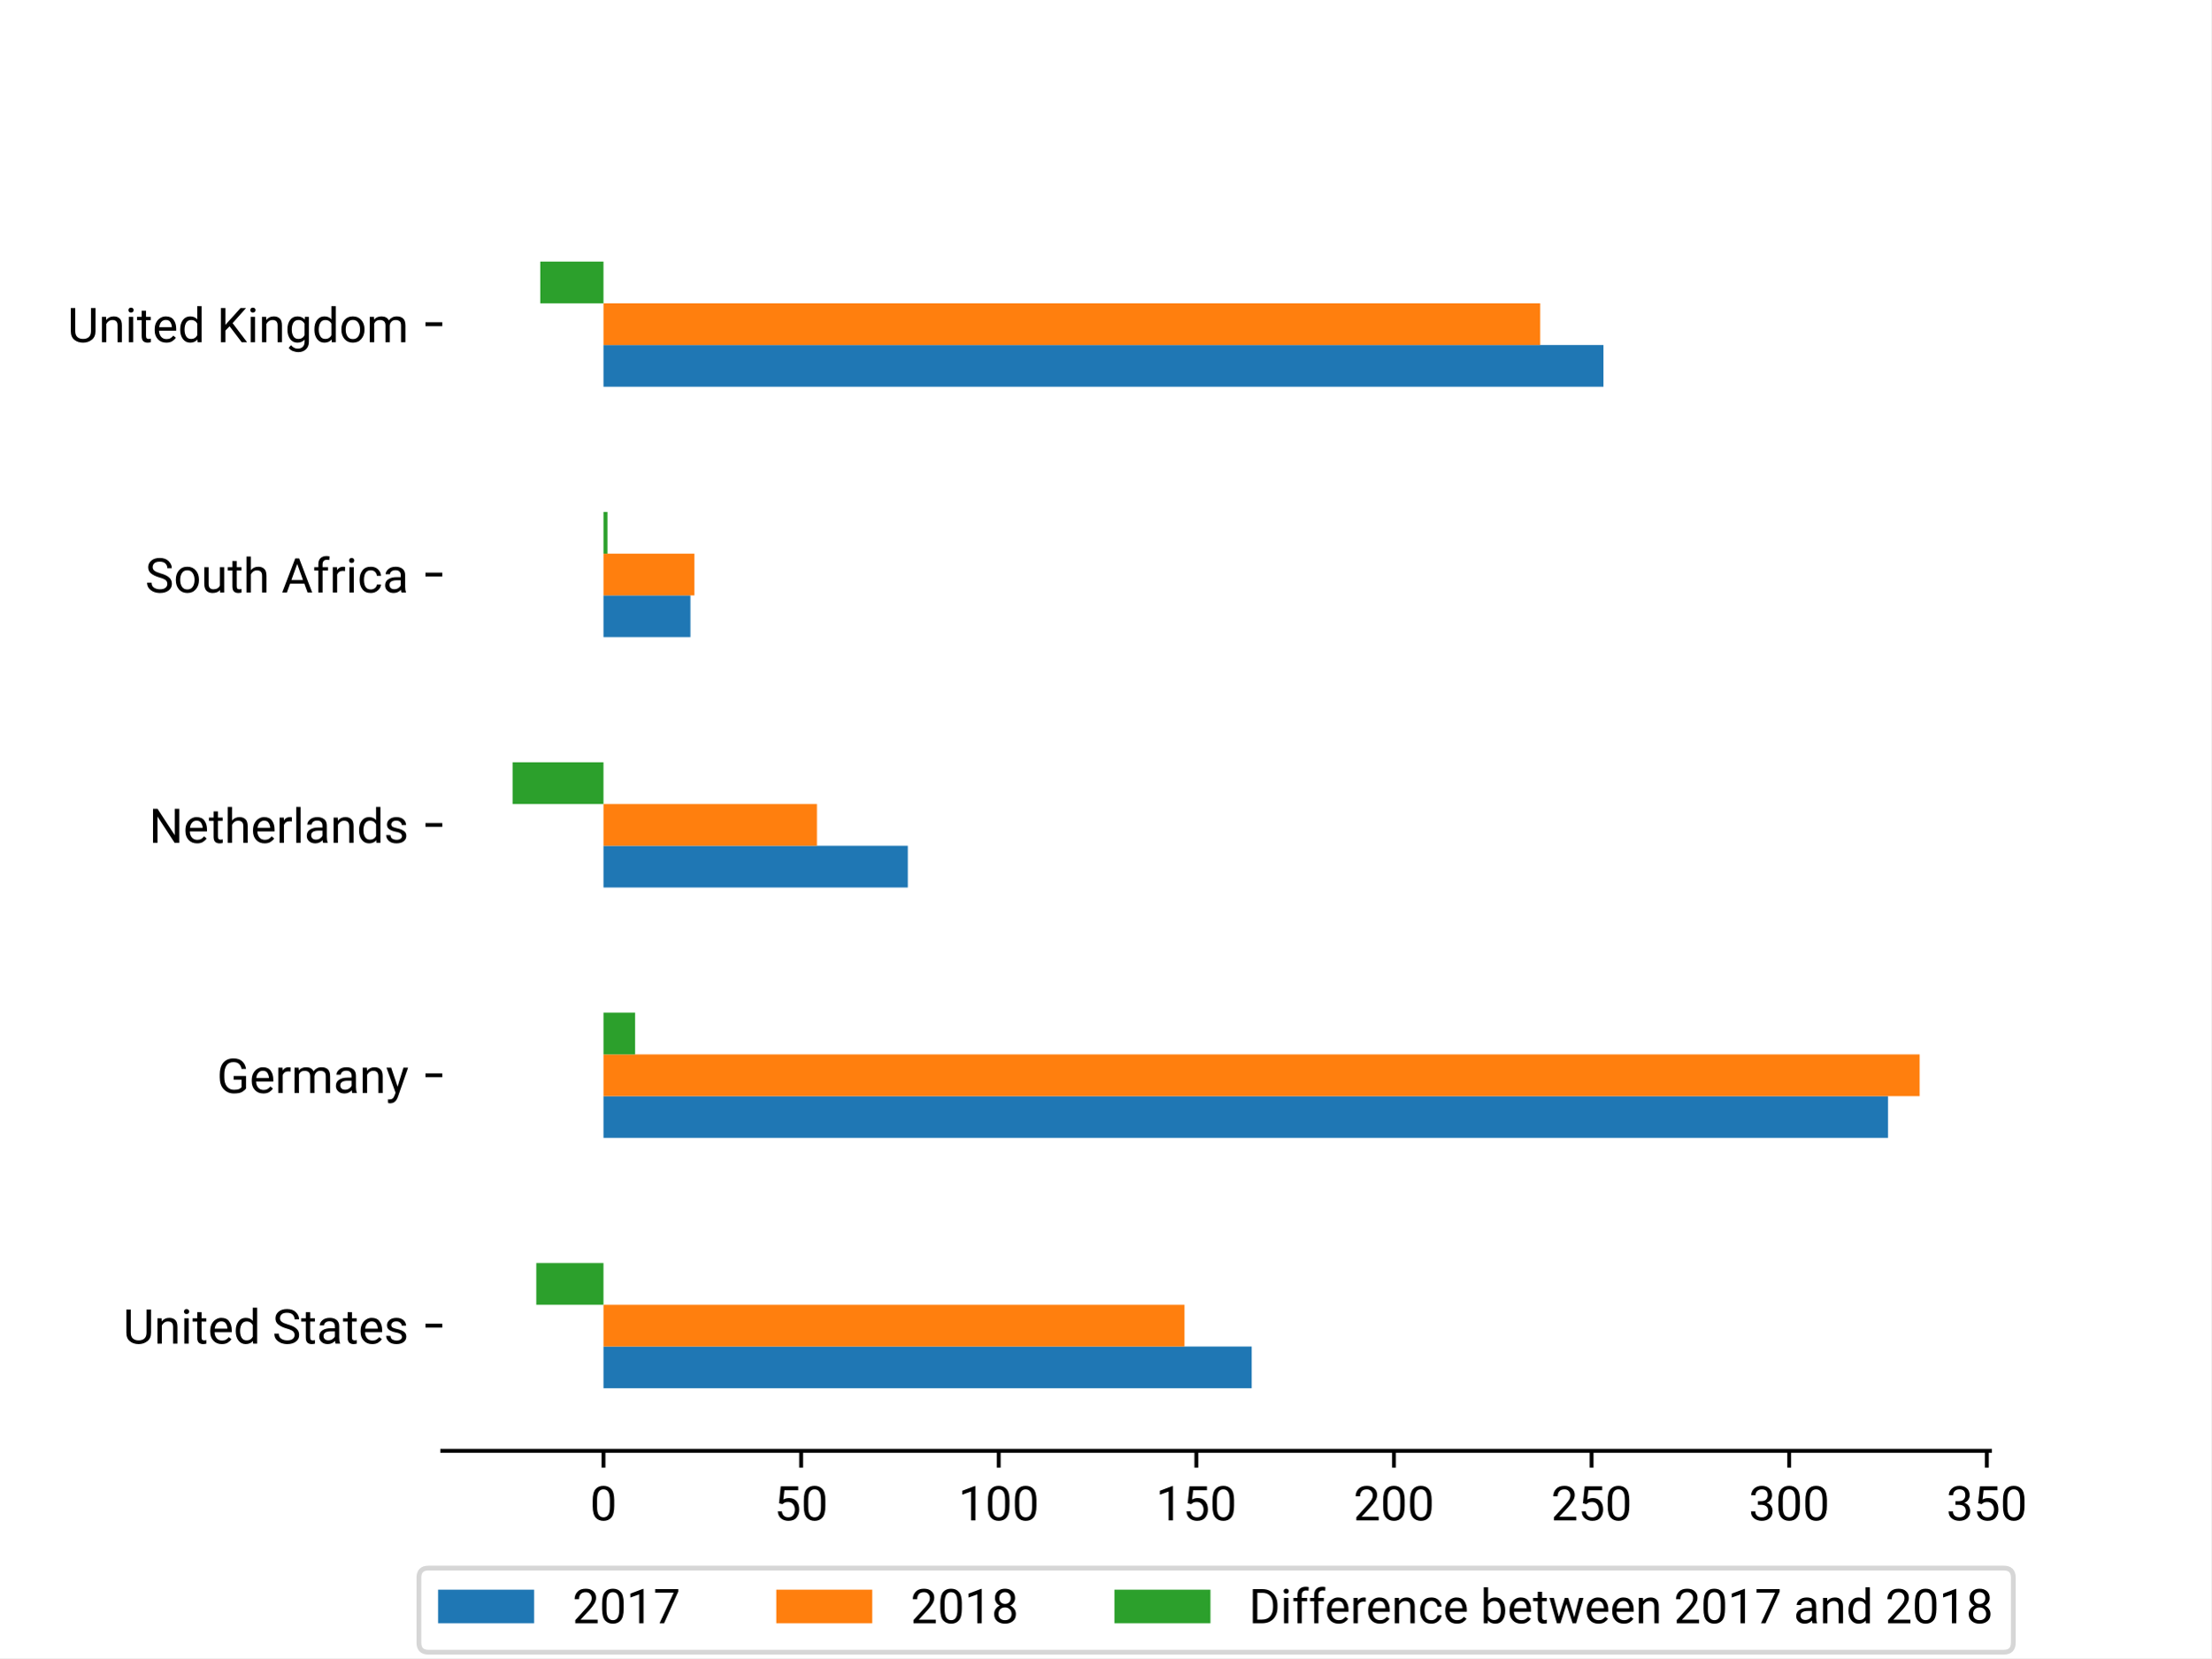
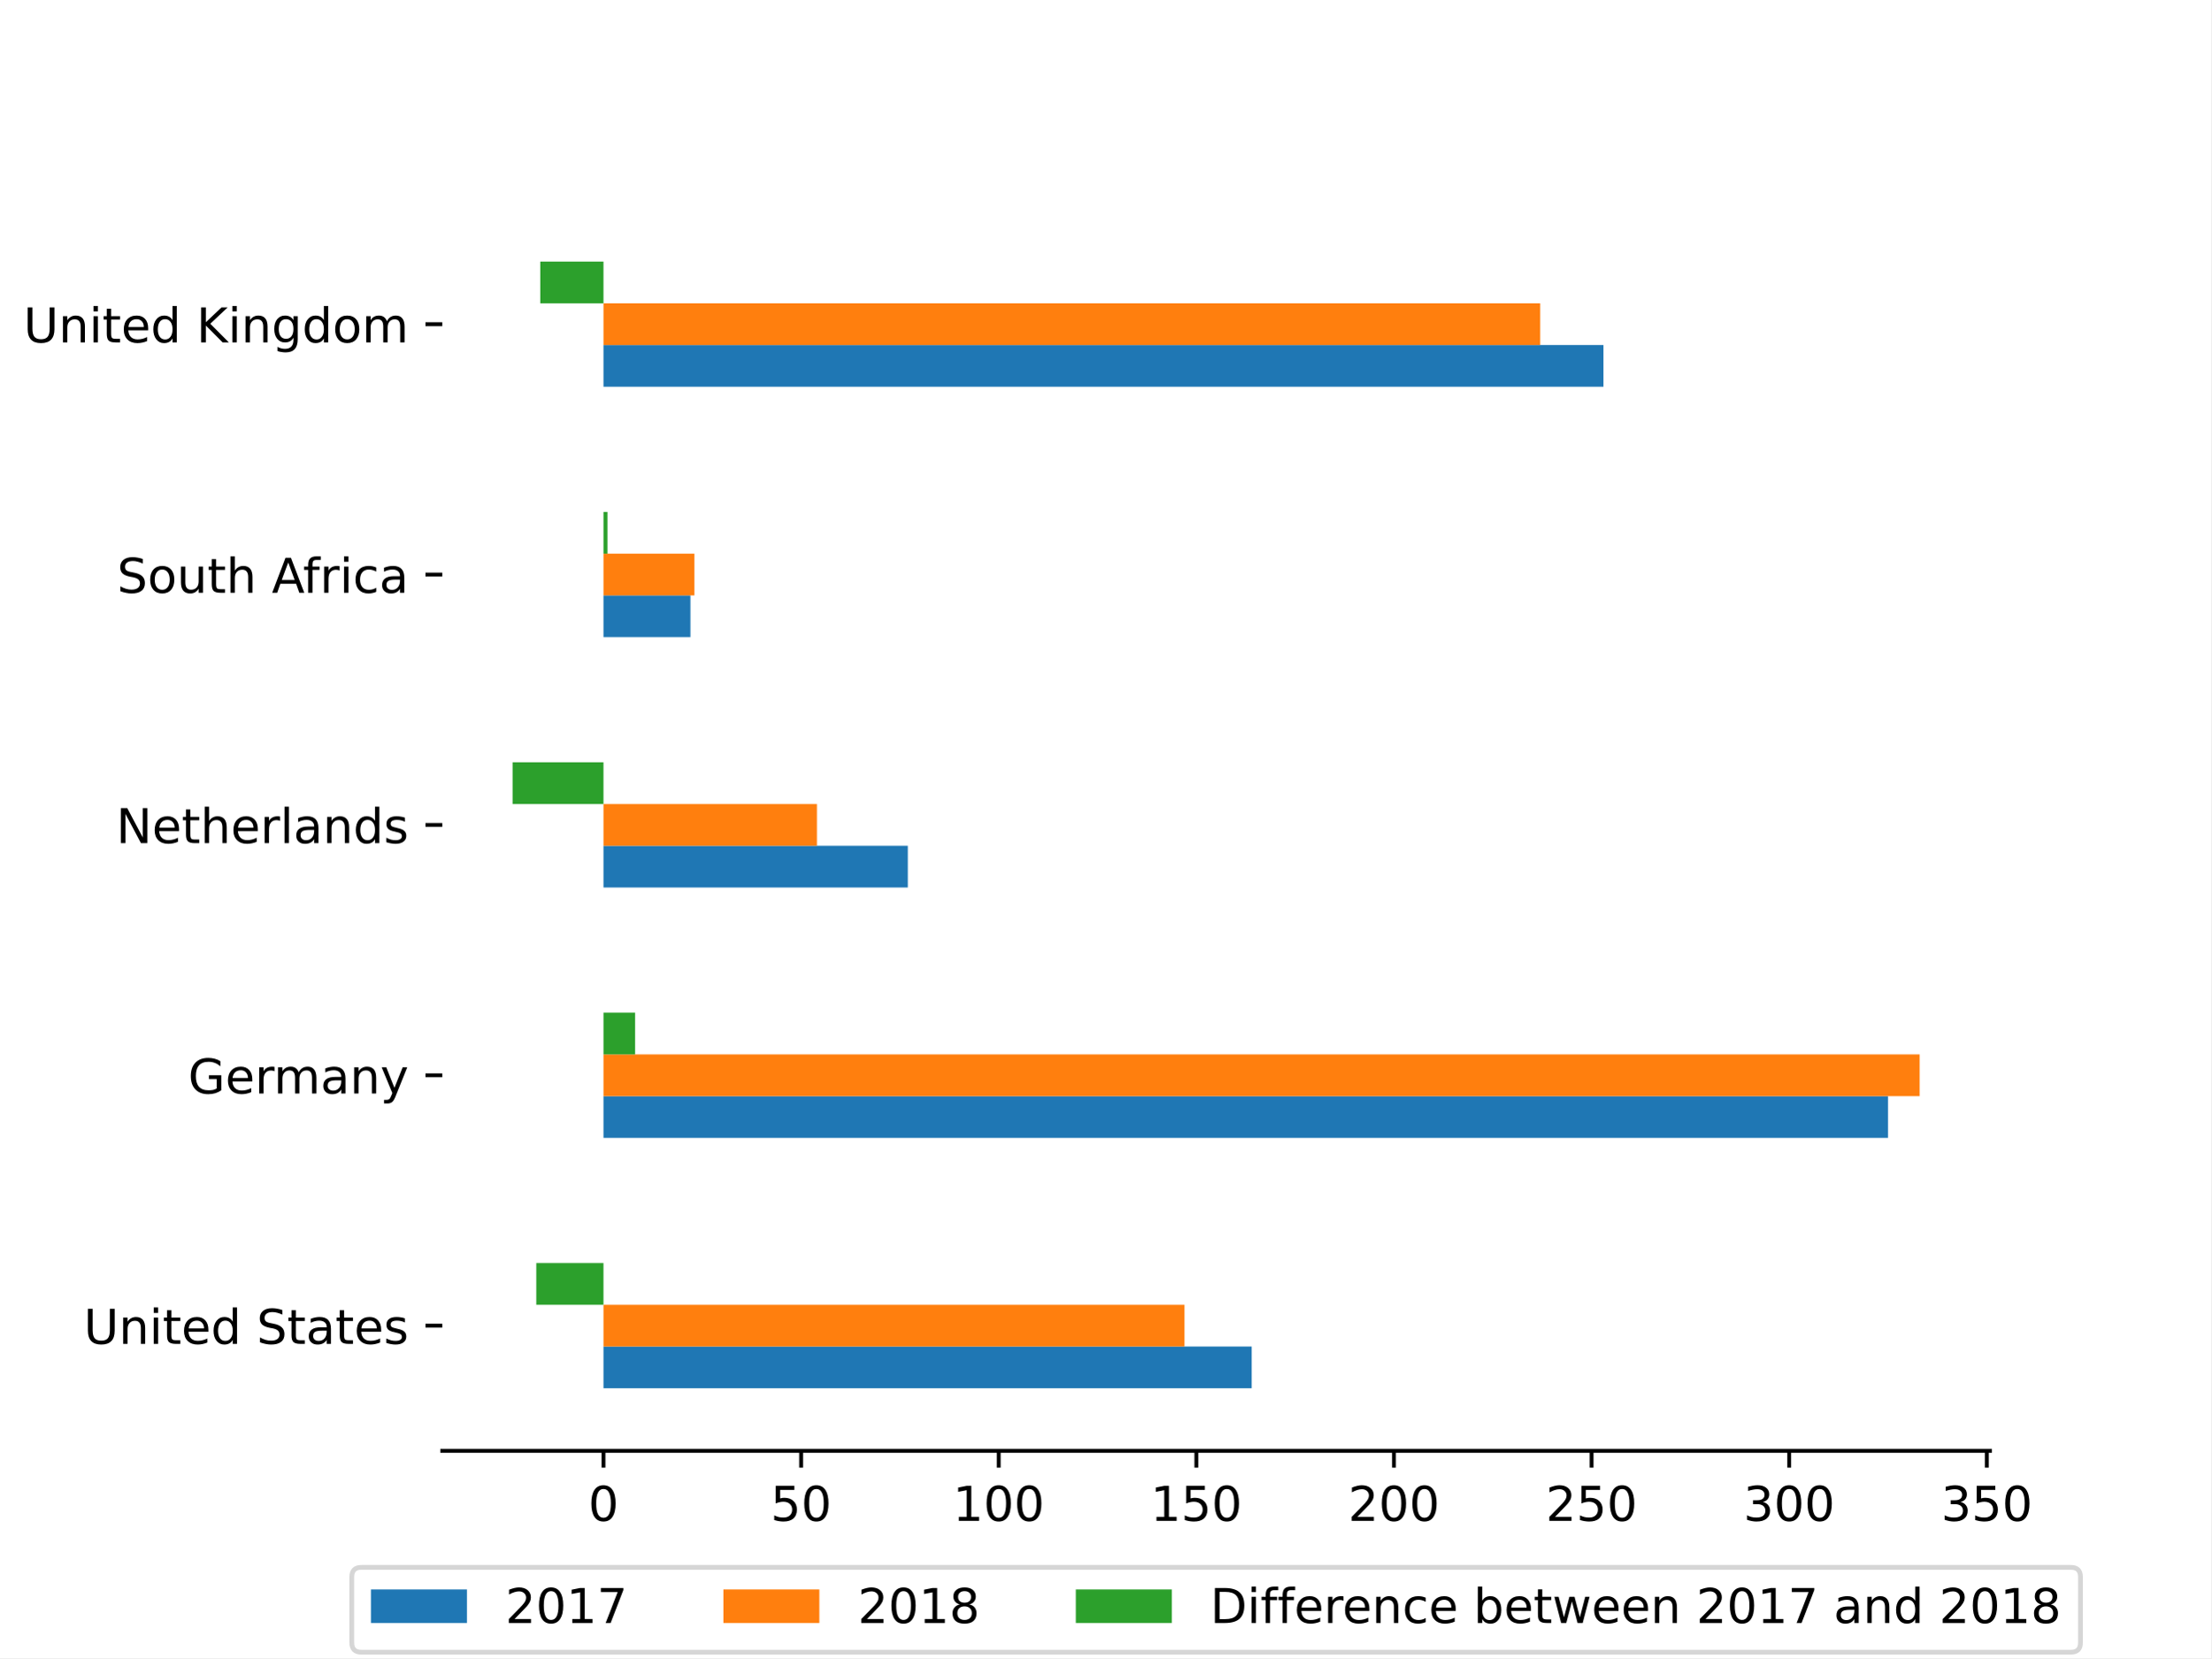
<svg xmlns="http://www.w3.org/2000/svg" xmlns:xlink="http://www.w3.org/1999/xlink" height="345.6pt" version="1.1" viewBox="0 0 460.8 345.6" width="460.8pt">
  <defs>
    <style type="text/css">*{stroke-linecap:butt;stroke-linejoin:round;}</style>
  </defs>
  <g id="figure_1">
    <g id="patch_1">
      <path d="M 0 345.6  L 460.8 345.6  L 460.8 0  L 0 0  z " style="fill:#ffffff;" />
    </g>
    <g id="axes_1">
      <g id="patch_2">
        <path d="M 92.16 302.4  L 414.72 302.4  L 414.72 41.472  L 92.16 41.472  z " style="fill:#ffffff;" />
      </g>
      <g id="patch_3">
-         <path clip-path="url(#p31a49bd5c9)" d="M 125.767 289.354  L 260.853 289.354  L 260.853 280.656  L 125.767 280.656  z " style="fill:#1f77b4;" />
+         <path clip-path="url(#pfa5665cc0e)" d="M 125.767 289.354  L 260.853 289.354  L 260.853 280.656  L 125.767 280.656  z " style="fill:#1f77b4;" />
      </g>
      <g id="patch_4">
-         <path clip-path="url(#p31a49bd5c9)" d="M 125.767 237.168  L 393.469 237.168  L 393.469 228.47  L 125.767 228.47  z " style="fill:#1f77b4;" />
+         <path clip-path="url(#pfa5665cc0e)" d="M 125.767 237.168  L 393.469 237.168  L 393.469 228.47  L 125.767 228.47  z " style="fill:#1f77b4;" />
      </g>
      <g id="patch_5">
-         <path clip-path="url(#p31a49bd5c9)" d="M 125.767 184.982  L 189.192 184.982  L 189.192 176.285  L 125.767 176.285  z " style="fill:#1f77b4;" />
+         <path clip-path="url(#pfa5665cc0e)" d="M 125.767 184.982  L 189.192 184.982  L 189.192 176.285  L 125.767 176.285  z " style="fill:#1f77b4;" />
      </g>
      <g id="patch_6">
-         <path clip-path="url(#p31a49bd5c9)" d="M 125.767 132.797  L 143.888 132.797  L 143.888 124.099  L 125.767 124.099  z " style="fill:#1f77b4;" />
+         <path clip-path="url(#pfa5665cc0e)" d="M 125.767 132.797  L 143.888 132.797  L 143.888 124.099  L 125.767 124.099  z " style="fill:#1f77b4;" />
      </g>
      <g id="patch_7">
-         <path clip-path="url(#p31a49bd5c9)" d="M 125.767 80.611  L 334.162 80.611  L 334.162 71.914  L 125.767 71.914  z " style="fill:#1f77b4;" />
+         <path clip-path="url(#pfa5665cc0e)" d="M 125.767 80.611  L 334.162 80.611  L 334.162 71.914  L 125.767 71.914  z " style="fill:#1f77b4;" />
      </g>
      <g id="patch_8">
-         <path clip-path="url(#p31a49bd5c9)" d="M 125.767 280.656  L 246.85 280.656  L 246.85 271.958  L 125.767 271.958  z " style="fill:#ff7f0e;" />
+         <path clip-path="url(#pfa5665cc0e)" d="M 125.767 280.656  L 246.85 280.656  L 246.85 271.958  L 125.767 271.958  z " style="fill:#ff7f0e;" />
      </g>
      <g id="patch_9">
-         <path clip-path="url(#p31a49bd5c9)" d="M 125.767 228.47  L 400.058 228.47  L 400.058 219.773  L 125.767 219.773  z " style="fill:#ff7f0e;" />
+         <path clip-path="url(#pfa5665cc0e)" d="M 125.767 228.47  L 400.058 228.47  L 400.058 219.773  L 125.767 219.773  z " style="fill:#ff7f0e;" />
      </g>
      <g id="patch_10">
-         <path clip-path="url(#p31a49bd5c9)" d="M 125.767 176.285  L 170.247 176.285  L 170.247 167.587  L 125.767 167.587  z " style="fill:#ff7f0e;" />
+         <path clip-path="url(#pfa5665cc0e)" d="M 125.767 176.285  L 170.247 176.285  L 170.247 167.587  L 125.767 167.587  z " style="fill:#ff7f0e;" />
      </g>
      <g id="patch_11">
-         <path clip-path="url(#p31a49bd5c9)" d="M 125.767 124.099  L 144.712 124.099  L 144.712 115.402  L 125.767 115.402  z " style="fill:#ff7f0e;" />
+         <path clip-path="url(#pfa5665cc0e)" d="M 125.767 124.099  L 144.712 124.099  L 144.712 115.402  L 125.767 115.402  z " style="fill:#ff7f0e;" />
      </g>
      <g id="patch_12">
-         <path clip-path="url(#p31a49bd5c9)" d="M 125.767 71.914  L 320.983 71.914  L 320.983 63.216  L 125.767 63.216  z " style="fill:#ff7f0e;" />
+         <path clip-path="url(#pfa5665cc0e)" d="M 125.767 71.914  L 320.983 71.914  L 320.983 63.216  L 125.767 63.216  z " style="fill:#ff7f0e;" />
      </g>
      <g id="patch_13">
-         <path clip-path="url(#p31a49bd5c9)" d="M 125.767 271.958  L 111.764 271.958  L 111.764 263.261  L 125.767 263.261  z " style="fill:#2ca02c;" />
+         <path clip-path="url(#pfa5665cc0e)" d="M 125.767 271.958  L 111.764 271.958  L 111.764 263.261  L 125.767 263.261  z " style="fill:#2ca02c;" />
      </g>
      <g id="patch_14">
-         <path clip-path="url(#p31a49bd5c9)" d="M 125.767 219.773  L 132.356 219.773  L 132.356 211.075  L 125.767 211.075  z " style="fill:#2ca02c;" />
+         <path clip-path="url(#pfa5665cc0e)" d="M 125.767 219.773  L 132.356 219.773  L 132.356 211.075  L 125.767 211.075  z " style="fill:#2ca02c;" />
      </g>
      <g id="patch_15">
-         <path clip-path="url(#p31a49bd5c9)" d="M 125.767 167.587  L 106.822 167.587  L 106.822 158.89  L 125.767 158.89  z " style="fill:#2ca02c;" />
+         <path clip-path="url(#pfa5665cc0e)" d="M 125.767 167.587  L 106.822 167.587  L 106.822 158.89  L 125.767 158.89  z " style="fill:#2ca02c;" />
      </g>
      <g id="patch_16">
-         <path clip-path="url(#p31a49bd5c9)" d="M 125.767 115.402  L 126.591 115.402  L 126.591 106.704  L 125.767 106.704  z " style="fill:#2ca02c;" />
+         <path clip-path="url(#pfa5665cc0e)" d="M 125.767 115.402  L 126.591 115.402  L 126.591 106.704  L 125.767 106.704  z " style="fill:#2ca02c;" />
      </g>
      <g id="patch_17">
-         <path clip-path="url(#p31a49bd5c9)" d="M 125.767 63.216  L 112.588 63.216  L 112.588 54.518  L 125.767 54.518  z " style="fill:#2ca02c;" />
+         <path clip-path="url(#pfa5665cc0e)" d="M 125.767 63.216  L 112.588 63.216  L 112.588 54.518  L 125.767 54.518  z " style="fill:#2ca02c;" />
      </g>
      <g id="matplotlib.axis_1">
        <g id="xtick_1">
          <g id="line2d_1">
            <defs>
-               <path d="M 0 0  L 0 3.5  " id="m4874c40c5e" style="stroke:#000000;stroke-width:0.8;" />
+               <path d="M 0 0  L 0 3.5  " id="mc3a356a46d" style="stroke:#000000;stroke-width:0.8;" />
            </defs>
            <g>
-               <use style="stroke:#000000;stroke-width:0.8;" x="125.767" xlink:href="#m4874c40c5e" y="302.4" />
+               <use style="stroke:#000000;stroke-width:0.8;" x="125.767" xlink:href="#mc3a356a46d" y="302.4" />
            </g>
          </g>
          <g id="text_1">
-             <text style="font-family:Roboto;font-size:10px;font-stretch:normal;font-style:normal;font-weight:normal;text-anchor:middle;" transform="rotate(-0, 125.7669, 316.9)" x="125.767" y="316.9">0</text>
+             <text style="font-family:DejaVu Sans;font-size:10px;font-stretch:normal;font-style:normal;font-weight:normal;text-anchor:middle;" transform="rotate(-0, 125.7669, 316.9984)" x="125.767" y="316.998">0</text>
          </g>
        </g>
        <g id="xtick_2">
          <g id="line2d_2">
            <g>
-               <use style="stroke:#000000;stroke-width:0.8;" x="166.952" xlink:href="#m4874c40c5e" y="302.4" />
+               <use style="stroke:#000000;stroke-width:0.8;" x="166.952" xlink:href="#mc3a356a46d" y="302.4" />
            </g>
          </g>
          <g id="text_2">
-             <text style="font-family:Roboto;font-size:10px;font-stretch:normal;font-style:normal;font-weight:normal;text-anchor:middle;" transform="rotate(-0, 166.9517, 316.9)" x="166.952" y="316.9">50</text>
+             <text style="font-family:DejaVu Sans;font-size:10px;font-stretch:normal;font-style:normal;font-weight:normal;text-anchor:middle;" transform="rotate(-0, 166.9517, 316.9984)" x="166.952" y="316.998">50</text>
          </g>
        </g>
        <g id="xtick_3">
          <g id="line2d_3">
            <g>
-               <use style="stroke:#000000;stroke-width:0.8;" x="208.137" xlink:href="#m4874c40c5e" y="302.4" />
+               <use style="stroke:#000000;stroke-width:0.8;" x="208.137" xlink:href="#mc3a356a46d" y="302.4" />
            </g>
          </g>
          <g id="text_3">
-             <text style="font-family:Roboto;font-size:10px;font-stretch:normal;font-style:normal;font-weight:normal;text-anchor:middle;" transform="rotate(-0, 208.1366, 316.9)" x="208.137" y="316.9">100</text>
+             <text style="font-family:DejaVu Sans;font-size:10px;font-stretch:normal;font-style:normal;font-weight:normal;text-anchor:middle;" transform="rotate(-0, 208.1366, 316.9984)" x="208.137" y="316.998">100</text>
          </g>
        </g>
        <g id="xtick_4">
          <g id="line2d_4">
            <g>
-               <use style="stroke:#000000;stroke-width:0.8;" x="249.322" xlink:href="#m4874c40c5e" y="302.4" />
+               <use style="stroke:#000000;stroke-width:0.8;" x="249.322" xlink:href="#mc3a356a46d" y="302.4" />
            </g>
          </g>
          <g id="text_4">
-             <text style="font-family:Roboto;font-size:10px;font-stretch:normal;font-style:normal;font-weight:normal;text-anchor:middle;" transform="rotate(-0, 249.3215, 316.9)" x="249.322" y="316.9">150</text>
+             <text style="font-family:DejaVu Sans;font-size:10px;font-stretch:normal;font-style:normal;font-weight:normal;text-anchor:middle;" transform="rotate(-0, 249.3215, 316.9984)" x="249.322" y="316.998">150</text>
          </g>
        </g>
        <g id="xtick_5">
          <g id="line2d_5">
            <g>
-               <use style="stroke:#000000;stroke-width:0.8;" x="290.506" xlink:href="#m4874c40c5e" y="302.4" />
+               <use style="stroke:#000000;stroke-width:0.8;" x="290.506" xlink:href="#mc3a356a46d" y="302.4" />
            </g>
          </g>
          <g id="text_5">
-             <text style="font-family:Roboto;font-size:10px;font-stretch:normal;font-style:normal;font-weight:normal;text-anchor:middle;" transform="rotate(-0, 290.5064, 316.9)" x="290.506" y="316.9">200</text>
+             <text style="font-family:DejaVu Sans;font-size:10px;font-stretch:normal;font-style:normal;font-weight:normal;text-anchor:middle;" transform="rotate(-0, 290.5064, 316.9984)" x="290.506" y="316.998">200</text>
          </g>
        </g>
        <g id="xtick_6">
          <g id="line2d_6">
            <g>
-               <use style="stroke:#000000;stroke-width:0.8;" x="331.691" xlink:href="#m4874c40c5e" y="302.4" />
+               <use style="stroke:#000000;stroke-width:0.8;" x="331.691" xlink:href="#mc3a356a46d" y="302.4" />
            </g>
          </g>
          <g id="text_6">
-             <text style="font-family:Roboto;font-size:10px;font-stretch:normal;font-style:normal;font-weight:normal;text-anchor:middle;" transform="rotate(-0, 331.6913, 316.9)" x="331.691" y="316.9">250</text>
+             <text style="font-family:DejaVu Sans;font-size:10px;font-stretch:normal;font-style:normal;font-weight:normal;text-anchor:middle;" transform="rotate(-0, 331.6913, 316.9984)" x="331.691" y="316.998">250</text>
          </g>
        </g>
        <g id="xtick_7">
          <g id="line2d_7">
            <g>
-               <use style="stroke:#000000;stroke-width:0.8;" x="372.876" xlink:href="#m4874c40c5e" y="302.4" />
+               <use style="stroke:#000000;stroke-width:0.8;" x="372.876" xlink:href="#mc3a356a46d" y="302.4" />
            </g>
          </g>
          <g id="text_7">
-             <text style="font-family:Roboto;font-size:10px;font-stretch:normal;font-style:normal;font-weight:normal;text-anchor:middle;" transform="rotate(-0, 372.8762, 316.9)" x="372.876" y="316.9">300</text>
+             <text style="font-family:DejaVu Sans;font-size:10px;font-stretch:normal;font-style:normal;font-weight:normal;text-anchor:middle;" transform="rotate(-0, 372.8762, 316.9984)" x="372.876" y="316.998">300</text>
          </g>
        </g>
        <g id="xtick_8">
          <g id="line2d_8">
            <g>
-               <use style="stroke:#000000;stroke-width:0.8;" x="414.061" xlink:href="#m4874c40c5e" y="302.4" />
+               <use style="stroke:#000000;stroke-width:0.8;" x="414.061" xlink:href="#mc3a356a46d" y="302.4" />
            </g>
          </g>
          <g id="text_8">
-             <text style="font-family:Roboto;font-size:10px;font-stretch:normal;font-style:normal;font-weight:normal;text-anchor:middle;" transform="rotate(-0, 414.061, 316.9)" x="414.061" y="316.9">350</text>
+             <text style="font-family:DejaVu Sans;font-size:10px;font-stretch:normal;font-style:normal;font-weight:normal;text-anchor:middle;" transform="rotate(-0, 414.061, 316.9984)" x="414.061" y="316.998">350</text>
          </g>
        </g>
      </g>
      <g id="matplotlib.axis_2">
        <g id="ytick_1">
          <g id="line2d_9">
            <defs>
-               <path d="M 0 0  L -3.5 0  " id="m4003520e66" style="stroke:#000000;stroke-width:0.8;" />
+               <path d="M 0 0  L -3.5 0  " id="m82278324de" style="stroke:#000000;stroke-width:0.8;" />
            </defs>
            <g>
-               <use style="stroke:#000000;stroke-width:0.8;" x="92.16" xlink:href="#m4003520e66" y="276.307" />
+               <use style="stroke:#000000;stroke-width:0.8;" x="92.16" xlink:href="#m82278324de" y="276.307" />
            </g>
          </g>
          <g id="text_9">
-             <text style="font-family:Roboto;font-size:10px;font-stretch:normal;font-style:normal;font-weight:normal;text-anchor:end;" transform="rotate(-0, 85.16, 280.0572)" x="85.16" y="280.057">United States</text>
+             <text style="font-family:DejaVu Sans;font-size:10px;font-stretch:normal;font-style:normal;font-weight:normal;text-anchor:end;" transform="rotate(-0, 85.16, 280.1064)" x="85.16" y="280.106">United States</text>
          </g>
        </g>
        <g id="ytick_2">
          <g id="line2d_10">
            <g>
-               <use style="stroke:#000000;stroke-width:0.8;" x="92.16" xlink:href="#m4003520e66" y="224.122" />
+               <use style="stroke:#000000;stroke-width:0.8;" x="92.16" xlink:href="#m82278324de" y="224.122" />
            </g>
          </g>
          <g id="text_10">
-             <text style="font-family:Roboto;font-size:10px;font-stretch:normal;font-style:normal;font-weight:normal;text-anchor:end;" transform="rotate(-0, 85.16, 227.82)" x="85.16" y="227.82">Germany</text>
+             <text style="font-family:DejaVu Sans;font-size:10px;font-stretch:normal;font-style:normal;font-weight:normal;text-anchor:end;" transform="rotate(-0, 85.16, 227.9208)" x="85.16" y="227.921">Germany</text>
          </g>
        </g>
        <g id="ytick_3">
          <g id="line2d_11">
            <g>
-               <use style="stroke:#000000;stroke-width:0.8;" x="92.16" xlink:href="#m4003520e66" y="171.936" />
+               <use style="stroke:#000000;stroke-width:0.8;" x="92.16" xlink:href="#m82278324de" y="171.936" />
            </g>
          </g>
          <g id="text_11">
-             <text style="font-family:Roboto;font-size:10px;font-stretch:normal;font-style:normal;font-weight:normal;text-anchor:end;" transform="rotate(-0, 85.16, 175.686)" x="85.16" y="175.686">Netherlands</text>
+             <text style="font-family:DejaVu Sans;font-size:10px;font-stretch:normal;font-style:normal;font-weight:normal;text-anchor:end;" transform="rotate(-0, 85.16, 175.7352)" x="85.16" y="175.735">Netherlands</text>
          </g>
        </g>
        <g id="ytick_4">
          <g id="line2d_12">
            <g>
-               <use style="stroke:#000000;stroke-width:0.8;" x="92.16" xlink:href="#m4003520e66" y="119.75" />
+               <use style="stroke:#000000;stroke-width:0.8;" x="92.16" xlink:href="#m82278324de" y="119.75" />
            </g>
          </g>
          <g id="text_12">
-             <text style="font-family:Roboto;font-size:10px;font-stretch:normal;font-style:normal;font-weight:normal;text-anchor:end;" transform="rotate(-0, 85.16, 123.5004)" x="85.16" y="123.5">South Africa</text>
+             <text style="font-family:DejaVu Sans;font-size:10px;font-stretch:normal;font-style:normal;font-weight:normal;text-anchor:end;" transform="rotate(-0, 85.16, 123.5496)" x="85.16" y="123.55">South Africa</text>
          </g>
        </g>
        <g id="ytick_5">
          <g id="line2d_13">
            <g>
-               <use style="stroke:#000000;stroke-width:0.8;" x="92.16" xlink:href="#m4003520e66" y="67.565" />
+               <use style="stroke:#000000;stroke-width:0.8;" x="92.16" xlink:href="#m82278324de" y="67.565" />
            </g>
          </g>
          <g id="text_13">
-             <text style="font-family:Roboto;font-size:10px;font-stretch:normal;font-style:normal;font-weight:normal;text-anchor:end;" transform="rotate(-0, 85.16, 71.3148)" x="85.16" y="71.315">United Kingdom</text>
+             <text style="font-family:DejaVu Sans;font-size:10px;font-stretch:normal;font-style:normal;font-weight:normal;text-anchor:end;" transform="rotate(-0, 85.16, 71.36402)" x="85.16" y="71.364">United Kingdom</text>
          </g>
        </g>
      </g>
      <g id="patch_18">
        <path d="M 92.16 302.4  L 414.72 302.4  " style="fill:none;stroke:#000000;stroke-linecap:square;stroke-linejoin:miter;stroke-width:0.8;" />
      </g>
      <g id="legend_1">
        <g id="patch_19">
-           <path d="M 89.298 344.367  L 417.582 344.367  Q 419.582 344.367 419.582 342.367  L 419.582 328.836  Q 419.582 326.836 417.582 326.836  L 89.298 326.836  Q 87.298 326.836 87.298 328.836  L 87.298 342.367  Q 87.298 344.367 89.298 344.367  z " style="fill:#ffffff;opacity:0.8;stroke:#cccccc;stroke-linejoin:miter;" />
+           <path d="M 75.305 344.367  L 431.575 344.367  Q 433.575 344.367 433.575 342.367  L 433.575 328.689  Q 433.575 326.689 431.575 326.689  L 75.305 326.689  Q 73.305 326.689 73.305 328.689  L 73.305 342.367  Q 73.305 344.367 75.305 344.367  z " style="fill:#ffffff;opacity:0.8;stroke:#cccccc;stroke-linejoin:miter;" />
        </g>
        <g id="patch_20">
-           <path d="M 91.298 338.336  L 111.298 338.336  L 111.298 331.336  L 91.298 331.336  z " style="fill:#1f77b4;" />
+           <path d="M 77.305 338.287  L 97.305 338.287  L 97.305 331.287  L 77.305 331.287  z " style="fill:#1f77b4;" />
        </g>
        <g id="text_14">
-           <text style="font-family:Roboto;font-size:10px;font-stretch:normal;font-style:normal;font-weight:normal;text-anchor:start;" transform="rotate(-0, 119.2978, 338.3358)" x="119.298" y="338.336">2017</text>
+           <text style="font-family:DejaVu Sans;font-size:10px;font-stretch:normal;font-style:normal;font-weight:normal;text-anchor:start;" transform="rotate(-0, 105.3048, 338.2874)" x="105.305" y="338.287">2017</text>
        </g>
        <g id="patch_21">
-           <path d="M 161.779 338.336  L 181.779 338.336  L 181.779 331.336  L 161.779 331.336  z " style="fill:#ff7f0e;" />
+           <path d="M 150.755 338.287  L 170.755 338.287  L 170.755 331.287  L 150.755 331.287  z " style="fill:#ff7f0e;" />
        </g>
        <g id="text_15">
-           <text style="font-family:Roboto;font-size:10px;font-stretch:normal;font-style:normal;font-weight:normal;text-anchor:start;" transform="rotate(-0, 189.7791, 338.3358)" x="189.779" y="338.336">2018</text>
+           <text style="font-family:DejaVu Sans;font-size:10px;font-stretch:normal;font-style:normal;font-weight:normal;text-anchor:start;" transform="rotate(-0, 178.7548, 338.2874)" x="178.755" y="338.287">2018</text>
        </g>
        <g id="patch_22">
-           <path d="M 232.26 338.336  L 252.26 338.336  L 252.26 331.336  L 232.26 331.336  z " style="fill:#2ca02c;" />
+           <path d="M 224.205 338.287  L 244.205 338.287  L 244.205 331.287  L 224.205 331.287  z " style="fill:#2ca02c;" />
        </g>
        <g id="text_16">
-           <text style="font-family:Roboto;font-size:10px;font-stretch:normal;font-style:normal;font-weight:normal;text-anchor:start;" transform="rotate(-0, 260.2603, 338.3358)" x="260.26" y="338.336">Difference between 2017 and 2018</text>
+           <text style="font-family:DejaVu Sans;font-size:10px;font-stretch:normal;font-style:normal;font-weight:normal;text-anchor:start;" transform="rotate(-0, 252.2048, 338.2874)" x="252.205" y="338.287">Difference between 2017 and 2018</text>
        </g>
      </g>
    </g>
  </g>
  <defs>
-     <clipPath id="p31a49bd5c9">
+     <clipPath id="pfa5665cc0e">
      <rect height="260.928" width="322.56" x="92.16" y="41.472" />
    </clipPath>
  </defs>
</svg>
